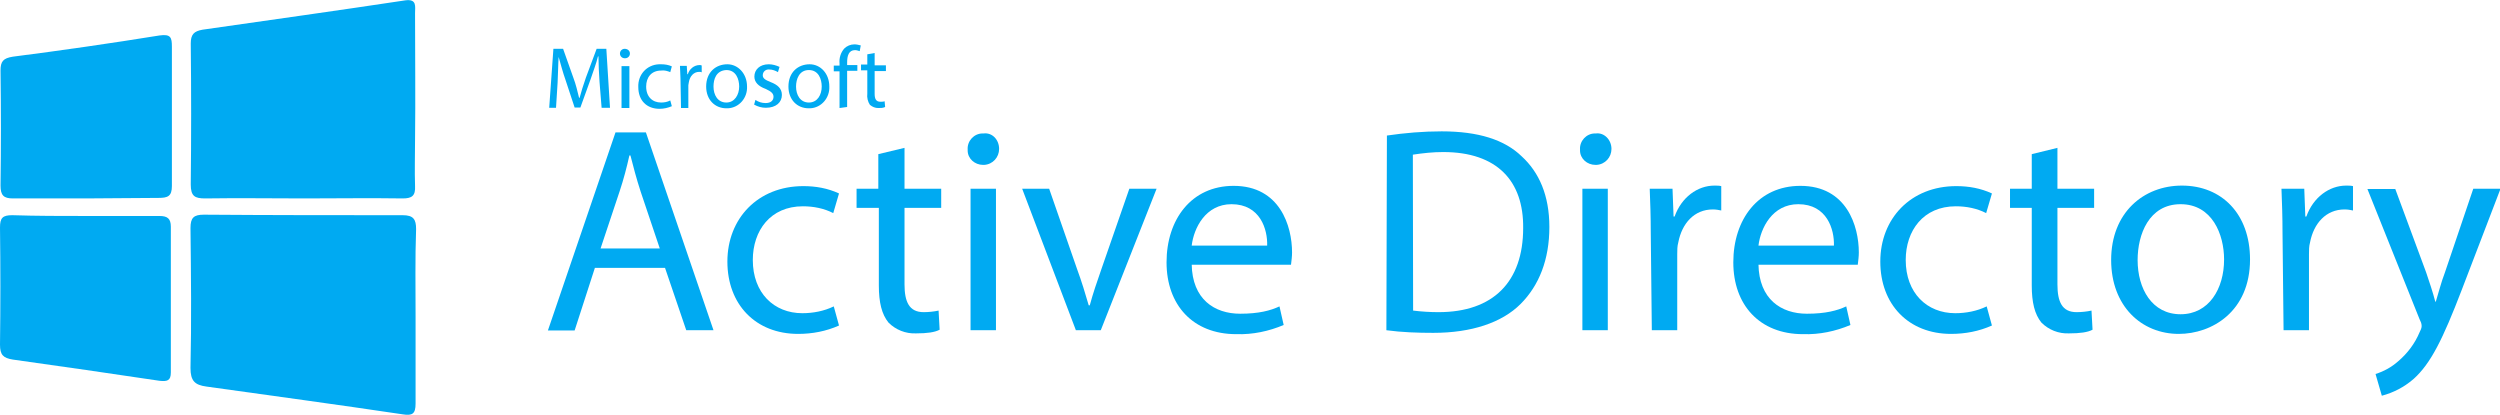
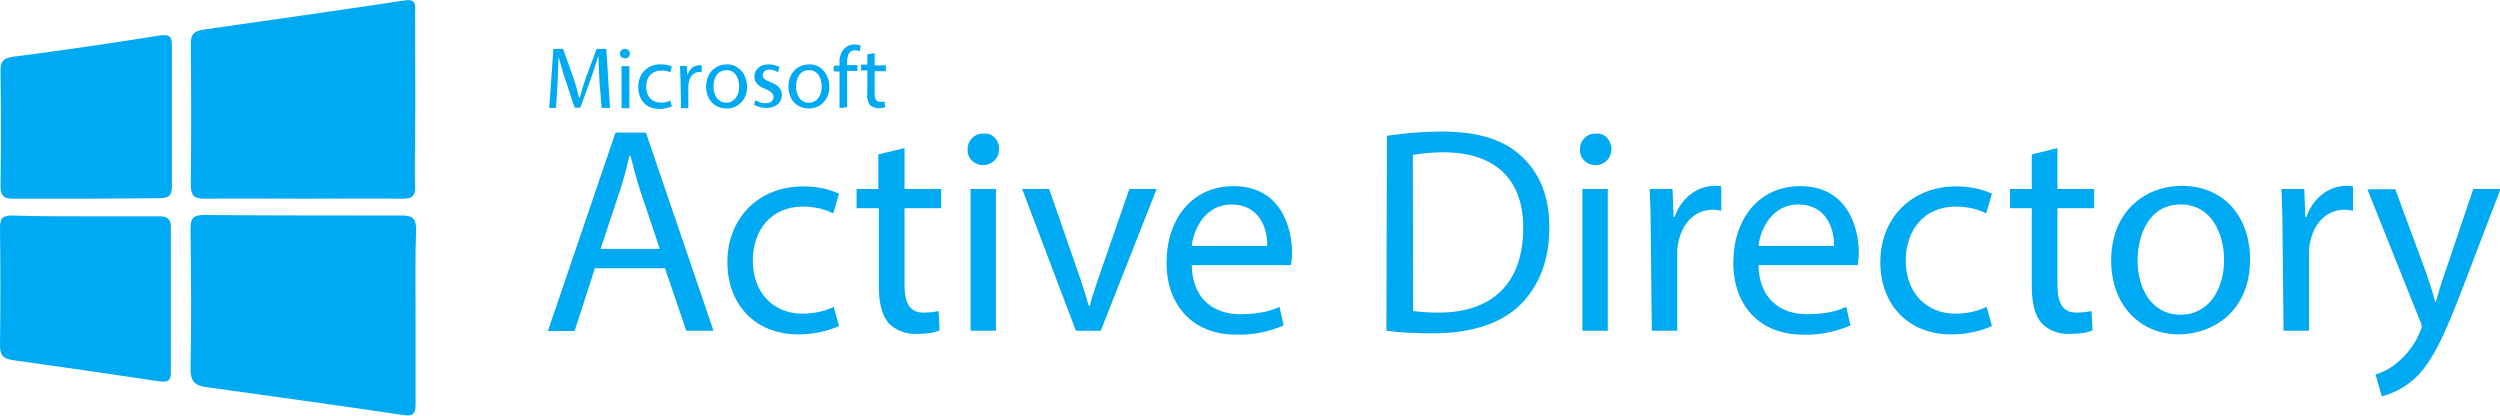
- <svg xmlns="http://www.w3.org/2000/svg" id="Layer_1" viewBox="0 0 954.1 158.2" width="2500" height="415">
-   <style>.st0{fill:#00aaf2}</style>
-   <g id="Layer_2_1_" transform="translate(0 -33.561)">
-     <g id="Layer_1-2">
-       <path id="path6" class="st0" d="M158.6 154.2v33.3c0 3.9-1.2 4.7-4.9 4.1-24.8-3.7-49.9-7.1-74.9-10.6-4.5-.6-6.1-2.2-6.1-7.1.4-17.7.2-35.5 0-53.4 0-3.9 1.2-5.1 5.1-5.1 25.6.2 50.8.2 75.9.2 4.1 0 5.1 1.6 5.1 5.3-.4 11.2-.2 22.2-.2 33.3z" />
-       <path id="path8" class="st0" d="M116.1 109.2c-12.6 0-25.2-.2-37.8 0-3.9 0-5.5-.8-5.5-5.3.2-18.1.2-35.9 0-53.8 0-3.5 1.2-4.7 4.5-5.3 25.8-3.7 51.6-7.3 77.4-11.2 4.5-.6 3.7 2.4 3.7 4.9 0 16 .2 32.3 0 48.3 0 5.9-.2 11.8 0 17.7.2 3.7-1.2 4.7-4.7 4.7-12.4-.2-25 0-37.6 0z" />
-       <path id="path10" class="st0" d="M32.7 115.9h28.2c3 0 4.3 1 4.3 4.1v55.6c0 3.2-1.4 3.5-4.3 3.2-18.7-2.8-37.4-5.5-56-8.1-3.7-.6-4.9-1.8-4.9-5.7.2-14.8.2-29.6 0-44.7 0-3.7 1-4.7 4.7-4.7 9.5.3 18.6.3 28 .3z" />
-       <path id="path12" class="st0" d="M32.7 109.2H4.9c-3.5 0-4.7-1.2-4.7-4.9.2-14.6.2-29.2 0-43.9 0-3.5 1-4.7 4.7-5.3 18.7-2.4 37.4-5.1 56-8.1 4.3-.6 4.7.8 4.7 4.3v53.2c0 3.9-1.6 4.5-5.1 4.5-9.3 0-18.7.2-27.8.2z" />
-       <path id="path14" class="st0" d="M228.8 64.7c-.2-3-.4-6.9-.4-9.7h-.2c-.6 2.6-1.8 5.7-2.8 8.7l-3.9 10.8h-2.2l-3.5-10.6c-1-2.8-1.8-5.9-2.6-8.7-.2 2.6-.2 6.5-.4 9.9l-.6 9.5h-2.6l1.6-22.5h3.7l3.9 11c1 2.6 1.6 5.3 2.2 7.7h.2c.6-2.2 1.4-4.9 2.4-7.7l4.1-11h3.7l1.4 22.5h-3.2l-.8-9.9z" />
-       <path id="path16" class="st0" d="M240.4 53.9c0 1-.8 1.8-1.8 1.8h-.2c-1 0-1.8-.8-1.8-1.8s.8-1.8 1.8-1.8c1.2 0 2 .8 2 1.8zm-3.2 20.8v-16h3v16h-3z" />
-       <path id="path18" class="st0" d="M256.4 74c-1.4.6-3 1-4.7 1-4.9 0-8.1-3.2-8.1-8.3-.2-4.7 3.2-8.5 7.9-8.7h.8c1.4 0 2.8.2 4.1.8l-.6 2.2c-1-.4-2.2-.8-3.5-.6-3.7 0-5.7 2.6-5.7 6.1 0 3.9 2.4 6.1 5.7 6.1 1.2 0 2.4-.2 3.5-.8l.6 2.2z" />
-       <path id="path20" class="st0" d="M259.7 63.5c0-1.8-.2-3.5-.2-4.9h2.6l.2 3.2h.2c.6-2 2.4-3.5 4.5-3.5.2 0 .6 0 .8.2v2.6c-.2-.2-.6-.2-1-.2-2 0-3.5 1.6-3.9 3.9 0 .4-.2.8-.2 1.2v8.7h-2.8l-.2-11.2z" />
-       <path id="path22" class="st0" d="M285.1 66.5c.2 4.3-3 8.1-7.3 8.3h-.6c-4.3 0-7.7-3.2-7.7-8.3 0-5.5 3.7-8.5 8.1-8.5 4 0 7.5 3.5 7.5 8.5zm-12.8 0c0 3.2 1.6 6.1 4.9 6.1 3.2 0 4.9-3 4.9-6.1 0-2.8-1.2-6.3-4.9-6.3-3.9.2-4.9 3.5-4.9 6.3z" />
-       <path id="path24" class="st0" d="M288.3 71.6c1.2.8 2.4 1.2 3.9 1.2 2 0 3-1 3-2.4 0-1.2-.8-2-3-3-2.8-1-4.3-2.6-4.3-4.7 0-2.6 2-4.7 5.5-4.7 1.4 0 2.8.4 4.1 1l-.6 2c-1-.6-2.2-1-3.2-1-1.4-.2-2.6.8-2.6 2.2 0 1.2 1 1.8 3 2.6 2.6 1 4.3 2.4 4.3 4.9 0 2.8-2.2 4.9-6.1 4.9-1.6 0-3-.4-4.5-1.2l.5-1.8z" />
-       <path id="path26" class="st0" d="M316.5 66.5c.2 4.3-3 8.1-7.3 8.3h-.6c-4.3 0-7.7-3.2-7.7-8.3 0-5.5 3.7-8.5 8.1-8.5 4.1 0 7.5 3.5 7.5 8.5zm-12.7 0c0 3.2 1.6 6.1 4.9 6.1s4.9-3 4.9-6.1c0-2.8-1.2-6.3-4.9-6.3s-4.9 3.5-4.9 6.3z" />
-       <path id="path28" class="st0" d="M320.4 74.7v-14h-2.2v-2.2h2.2v-.8c-.2-2 .4-4.1 1.8-5.7 1-1 2.4-1.6 3.9-1.6.8 0 1.6.2 2.4.4l-.4 2.2c-.6-.2-1.2-.4-1.8-.4-2.4 0-3 2.2-3 4.7v1h3.9v2.2h-3.9v13.8l-2.9.4z" />
-       <path id="path30" class="st0" d="M333.8 53.7v4.7h4.3v2.2h-4.3v8.7c0 2 .6 3 2.2 3 .6 0 1.2 0 1.6-.2l.2 2.2c-.8.4-1.6.4-2.6.4-1.2 0-2.2-.4-3.2-1.2-.8-1.2-1.2-2.8-1-4.3v-8.9h-2.4v-2.2h2.4v-3.9l2.8-.5z" />
-       <path id="path32" class="st0" d="M227 135.8l-7.7 23.8h-10.2L234.9 84h11.6l25.8 75.5h-10.4l-8.1-23.8H227zm24.8-7.5l-7.3-21.7c-1.6-4.9-2.8-9.5-3.9-13.8h-.4c-1 4.5-2.2 9.1-3.7 13.6l-7.3 21.9h22.6z" />
-       <path id="path34" class="st0" d="M320.2 157.7c-4.9 2.2-10.2 3.2-15.6 3.2-16.2 0-27-11.2-27-27.6s11.6-28.8 29-28.8c4.7 0 9.3.8 13.6 2.8l-2.2 7.5c-3.5-1.8-7.5-2.6-11.6-2.6-12.4 0-19.1 9.3-19.1 20.5 0 12.6 8.1 20.3 18.9 20.3 4.1 0 8.3-.8 12-2.6l2 7.3z" />
-       <path id="path36" class="st0" d="M345.2 89.9v15.6h14v7.3h-14V142c0 6.7 1.8 10.6 7.3 10.6 1.8 0 3.9-.2 5.7-.6l.4 7.3c-1.8 1-4.9 1.4-8.9 1.4-4.1.2-7.9-1.4-10.6-4.1-2.6-3.2-3.7-7.7-3.7-14.2v-29.6h-8.5v-7.3h8.3V92.3l10-2.4z" />
-       <path id="path38" class="st0" d="M381.3 90.3c0 3.2-2.4 5.9-5.7 6.1h-.4c-3.2 0-5.9-2.4-5.9-5.5v-.4c-.2-3.2 2.4-6.1 5.7-6.1h.4c3.3-.4 5.9 2.4 5.9 5.9 0-.2 0-.2 0 0zm-10.9 69.4v-54.2h9.7v54h-9.7v.2z" />
-       <path id="path40" class="st0" d="M400.4 105.5L411 136c1.8 4.9 3.2 9.5 4.5 14h.4c1.2-4.5 2.8-9.1 4.5-14l10.6-30.5h10.4l-21.3 54h-9.5l-20.5-54h10.3z" />
-       <path id="path42" class="st0" d="M454.8 134.3c.2 13.4 8.7 18.9 18.5 18.9 7.1 0 11.6-1.2 15-2.8l1.6 7.1c-5.7 2.4-11.8 3.7-18.1 3.5-16.6 0-26.6-11.2-26.6-27.4 0-16.4 9.5-29.2 25.6-29.2 17.7 0 22.3 15.4 22.3 25.4 0 1.6-.2 3-.4 4.7h-37.9v-.2zm28.8-7.1c.2-6.1-2.6-15.8-13.6-15.8-9.9 0-14.4 9.1-15.2 15.8h28.8z" />
-       <path id="path44" class="st0" d="M529.3 85.2c6.9-1 13.8-1.6 20.9-1.6 14 0 24 3.2 30.5 9.5 6.7 6.1 10.6 15 10.6 27 0 12.4-3.9 22.3-11 29.4-7.1 7.1-18.7 11-33.3 11-5.9 0-12-.2-17.9-1l.2-74.3zm10 66.8c3.2.4 6.5.6 9.7.6 20.9 0 32.3-11.6 32.3-32.1.2-17.9-9.9-29-30.5-29-3.9 0-7.7.4-11.6 1l.1 59.5z" />
-       <path id="path46" class="st0" d="M615 90.3c0 3.2-2.4 5.9-5.7 6.1h-.4c-3.2 0-5.9-2.4-5.9-5.5v-.4c-.2-3.2 2.4-6.1 5.7-6.1h.4c3.1-.4 5.9 2.4 5.9 5.9 0-.2 0-.2 0 0zm-11.1 69.4v-54.2h9.7v54h-9.7v.2z" />
-       <path id="path48" class="st0" d="M630 122.4c0-6.3-.2-11.8-.4-16.9h8.7l.4 10.6h.4c2.6-7.3 8.7-11.8 15.2-11.8 1 0 1.8 0 2.6.2v9.3c-1-.2-2-.4-3.2-.4-7.1 0-11.8 5.3-13.2 12.6-.4 1.4-.4 3-.4 4.5v29h-9.7l-.4-37.1z" />
-       <path id="path50" class="st0" d="M671.1 134.3c.2 13.4 8.7 18.9 18.5 18.9 7.1 0 11.6-1.2 15-2.8l1.6 7.1c-5.7 2.4-11.8 3.7-18.1 3.5-16.6 0-26.6-11.2-26.6-27.4 0-16.4 9.5-29.2 25.6-29.2 17.7 0 22.3 15.4 22.3 25.4 0 1.6-.2 3-.4 4.7h-37.9v-.2zm28.8-7.1c.2-6.1-2.6-15.8-13.6-15.8-9.9 0-14.4 9.1-15.2 15.8h28.8z" />
-       <path id="path52" class="st0" d="M760.2 157.7c-4.9 2.2-10.2 3.2-15.6 3.2-16.2 0-27-11.2-27-27.6s11.6-28.8 29-28.8c4.7 0 9.3.8 13.6 2.8l-2.2 7.5c-3.5-1.8-7.5-2.6-11.6-2.6-12.4 0-19.1 9.3-19.1 20.5 0 12.6 8.1 20.3 18.9 20.3 4.1 0 8.3-.8 12-2.6l2 7.3z" />
-       <path id="path54" class="st0" d="M785.2 89.9v15.6h14v7.3h-14V142c0 6.7 1.8 10.6 7.3 10.6 1.8 0 3.9-.2 5.7-.6l.4 7.3c-1.8 1-4.9 1.4-8.9 1.4-4.1.2-7.9-1.4-10.6-4.1-2.6-3.2-3.7-7.7-3.7-14.2v-29.6h-8.3v-7.3h8.3V92.3l9.8-2.4z" />
-       <path id="path56" class="st0" d="M858.7 132.5c0 19.9-14.6 28.4-27.2 28.4-14.2 0-25.8-10.6-25.8-28.2 0-18.1 12.4-28.4 27-28.4 15.2 0 26 10.8 26 28.2zm-42.9.2c0 11 5.5 20.7 16.4 20.7 10.8 0 16.6-9.7 16.6-20.9 0-9.5-4.5-21.1-16.6-21.1-12.1 0-16.4 11.6-16.4 21.3z" />
-       <path id="path58" class="st0" d="M871.1 122.4c0-6.3-.2-11.8-.4-16.9h8.7l.4 10.6h.4c2.6-7.3 8.7-11.8 15.2-11.8 1 0 1.8 0 2.6.2v9.3c-1-.2-2-.4-3.2-.4-7.1 0-11.8 5.3-13.2 12.6-.4 1.4-.4 3-.4 4.5v29h-9.7l-.4-37.1z" />
-       <path id="path60" class="st0" d="M914.1 105.5l11.8 31.9c1.2 3.5 2.6 7.7 3.5 11.2h.2c1-3.2 2-7.3 3.5-11.2l10.8-31.9h10.4l-14.8 38.6c-7.1 18.5-11.8 28.2-18.5 34.1-3.5 3-7.5 5.1-12 6.3l-2.4-8.3c3.2-1 6.1-2.6 8.7-4.9 3.5-3 6.3-6.7 8.1-11 .4-.8.8-1.6.8-2.4 0-1-.4-1.8-.8-2.6l-19.9-49.7h10.6z" />
-     </g>
+ <svg xmlns="http://www.w3.org/2000/svg" width="400px" height="px" viewBox="0 0 397 66" version="1.1">
+   <g id="surface1">
+     <path style=" stroke:none;fill-rule:nonzero;fill:rgb(0%,66.667%,94.902%);fill-opacity:1;" d="M 65.992 50.309 L 65.992 64.188 C 65.992 65.812 65.492 66.145 63.953 65.895 C 53.637 64.352 43.191 62.938 32.789 61.477 C 30.918 61.227 30.25 60.562 30.25 58.52 C 30.418 51.145 30.332 43.727 30.25 36.266 C 30.25 34.641 30.75 34.141 32.371 34.141 C 43.023 34.227 53.512 34.227 63.953 34.227 C 65.66 34.227 66.078 34.891 66.078 36.434 C 65.91 41.102 65.992 45.684 65.992 50.309 Z M 65.992 50.309 " />
+     <path style=" stroke:none;fill-rule:nonzero;fill:rgb(0%,66.667%,94.902%);fill-opacity:1;" d="M 48.309 31.559 C 43.066 31.559 37.824 31.473 32.582 31.559 C 30.957 31.559 30.293 31.223 30.293 29.348 C 30.375 21.805 30.375 14.391 30.293 6.93 C 30.293 5.473 30.793 4.973 32.164 4.723 C 42.898 3.18 53.637 1.68 64.371 0.055 C 66.242 -0.195 65.91 1.055 65.91 2.098 C 65.91 8.762 65.992 15.555 65.91 22.223 C 65.91 24.684 65.828 27.141 65.91 29.598 C 65.992 31.141 65.41 31.559 63.953 31.559 C 58.793 31.473 53.551 31.559 48.309 31.559 Z M 48.309 31.559 " />
+     <path style=" stroke:none;fill-rule:nonzero;fill:rgb(0%,66.667%,94.902%);fill-opacity:1;" d="M 13.605 34.352 L 25.34 34.352 C 26.59 34.352 27.129 34.766 27.129 36.059 L 27.129 59.227 C 27.129 60.562 26.547 60.688 25.34 60.562 C 17.559 59.395 9.777 58.27 2.039 57.188 C 0.5 56.938 0 56.438 0 54.812 C 0.082 48.645 0.082 42.477 0 36.184 C 0 34.641 0.418 34.227 1.957 34.227 C 5.91 34.352 9.695 34.352 13.605 34.352 Z M 13.605 34.352 " />
+     <path style=" stroke:none;fill-rule:nonzero;fill:rgb(0%,66.667%,94.902%);fill-opacity:1;" d="M 13.605 31.559 L 2.039 31.559 C 0.582 31.559 0.082 31.059 0.082 29.516 C 0.168 23.434 0.168 17.348 0.082 11.223 C 0.082 9.762 0.5 9.262 2.039 9.012 C 9.82 8.012 17.602 6.887 25.34 5.637 C 27.129 5.387 27.297 5.973 27.297 7.43 L 27.297 29.598 C 27.297 31.223 26.629 31.473 25.176 31.473 C 21.305 31.473 17.395 31.559 13.605 31.559 Z M 13.605 31.559 " />
+     <path style=" stroke:none;fill-rule:nonzero;fill:rgb(0%,66.667%,94.902%);fill-opacity:1;" d="M 95.203 13.016 C 95.121 11.762 95.035 10.137 95.035 8.973 L 94.953 8.973 C 94.703 10.055 94.203 11.348 93.789 12.598 L 92.164 17.098 L 91.25 17.098 L 89.793 12.68 C 89.379 11.512 89.047 10.223 88.711 9.055 C 88.629 10.137 88.629 11.762 88.547 13.18 L 88.297 17.141 L 87.215 17.141 L 87.879 7.762 L 89.418 7.762 L 91.043 12.348 C 91.457 13.43 91.707 14.555 91.957 15.555 L 92.043 15.555 C 92.289 14.641 92.625 13.516 93.039 12.348 L 94.746 7.762 L 96.285 7.762 L 96.867 17.141 L 95.535 17.141 Z M 95.203 13.016 " />
+     <path style=" stroke:none;fill-rule:nonzero;fill:rgb(0%,66.667%,94.902%);fill-opacity:1;" d="M 100.031 8.512 C 100.031 8.93 99.699 9.262 99.281 9.262 L 99.199 9.262 C 98.781 9.262 98.449 8.93 98.449 8.512 C 98.449 8.098 98.781 7.762 99.199 7.762 C 99.699 7.762 100.031 8.098 100.031 8.512 Z M 98.699 17.18 L 98.699 10.512 L 99.945 10.512 L 99.945 17.18 Z M 98.699 17.18 " />
+     <path style=" stroke:none;fill-rule:nonzero;fill:rgb(0%,66.667%,94.902%);fill-opacity:1;" d="M 106.688 16.891 C 106.105 17.141 105.441 17.305 104.73 17.305 C 102.691 17.305 101.363 15.973 101.363 13.848 C 101.277 11.887 102.691 10.305 104.648 10.223 L 104.98 10.223 C 105.562 10.223 106.148 10.305 106.688 10.555 L 106.438 11.473 C 106.023 11.305 105.523 11.137 104.98 11.223 C 103.441 11.223 102.609 12.305 102.609 13.766 C 102.609 15.391 103.609 16.305 104.98 16.305 C 105.48 16.305 105.98 16.223 106.438 15.973 Z M 106.688 16.891 " />
+     <path style=" stroke:none;fill-rule:nonzero;fill:rgb(0%,66.667%,94.902%);fill-opacity:1;" d="M 108.062 12.516 C 108.062 11.762 107.977 11.055 107.977 10.473 L 109.059 10.473 L 109.145 11.805 L 109.227 11.805 C 109.477 10.973 110.227 10.348 111.098 10.348 C 111.18 10.348 111.348 10.348 111.43 10.43 L 111.43 11.512 C 111.348 11.43 111.18 11.43 111.016 11.43 C 110.184 11.43 109.559 12.098 109.391 13.055 C 109.391 13.223 109.309 13.391 109.309 13.555 L 109.309 17.18 L 108.145 17.18 Z M 108.062 12.516 " />
+     <path style=" stroke:none;fill-rule:nonzero;fill:rgb(0%,66.667%,94.902%);fill-opacity:1;" d="M 118.629 13.766 C 118.715 15.555 117.383 17.141 115.594 17.223 L 115.344 17.223 C 113.555 17.223 112.137 15.891 112.137 13.766 C 112.137 11.473 113.68 10.223 115.508 10.223 C 117.172 10.223 118.629 11.68 118.629 13.766 Z M 113.305 13.766 C 113.305 15.098 113.969 16.305 115.344 16.305 C 116.676 16.305 117.383 15.055 117.383 13.766 C 117.383 12.598 116.883 11.137 115.344 11.137 C 113.719 11.223 113.305 12.598 113.305 13.766 Z M 113.305 13.766 " />
+     <path style=" stroke:none;fill-rule:nonzero;fill:rgb(0%,66.667%,94.902%);fill-opacity:1;" d="M 119.961 15.891 C 120.461 16.223 120.961 16.391 121.586 16.391 C 122.418 16.391 122.832 15.973 122.832 15.391 C 122.832 14.891 122.5 14.555 121.586 14.141 C 120.418 13.723 119.793 13.055 119.793 12.18 C 119.793 11.098 120.629 10.223 122.082 10.223 C 122.664 10.223 123.25 10.387 123.789 10.637 L 123.539 11.473 C 123.125 11.223 122.625 11.055 122.207 11.055 C 121.625 10.973 121.125 11.387 121.125 11.973 C 121.125 12.473 121.543 12.723 122.375 13.055 C 123.457 13.473 124.164 14.055 124.164 15.098 C 124.164 16.266 123.25 17.141 121.625 17.141 C 120.961 17.141 120.379 16.973 119.754 16.641 Z M 119.961 15.891 " />
+     <path style=" stroke:none;fill-rule:nonzero;fill:rgb(0%,66.667%,94.902%);fill-opacity:1;" d="M 131.695 13.766 C 131.777 15.555 130.445 17.141 128.656 17.223 L 128.406 17.223 C 126.617 17.223 125.203 15.891 125.203 13.766 C 125.203 11.473 126.742 10.223 128.574 10.223 C 130.281 10.223 131.695 11.68 131.695 13.766 Z M 126.41 13.766 C 126.41 15.098 127.078 16.305 128.449 16.305 C 129.824 16.305 130.488 15.055 130.488 13.766 C 130.488 12.598 129.988 11.137 128.449 11.137 C 126.91 11.137 126.41 12.598 126.41 13.766 Z M 126.41 13.766 " />
+     <path style=" stroke:none;fill-rule:nonzero;fill:rgb(0%,66.667%,94.902%);fill-opacity:1;" d="M 133.316 17.18 L 133.316 11.348 L 132.402 11.348 L 132.402 10.43 L 133.316 10.43 L 133.316 10.098 C 133.234 9.262 133.484 8.387 134.066 7.723 C 134.484 7.305 135.066 7.055 135.691 7.055 C 136.023 7.055 136.355 7.137 136.688 7.223 L 136.523 8.137 C 136.273 8.055 136.023 7.973 135.773 7.973 C 134.773 7.973 134.523 8.887 134.523 9.93 L 134.523 10.348 L 136.148 10.348 L 136.148 11.262 L 134.523 11.262 L 134.523 17.016 Z M 133.316 17.18 " />
+     <path style=" stroke:none;fill-rule:nonzero;fill:rgb(0%,66.667%,94.902%);fill-opacity:1;" d="M 138.895 8.43 L 138.895 10.387 L 140.684 10.387 L 140.684 11.305 L 138.895 11.305 L 138.895 14.93 C 138.895 15.766 139.145 16.18 139.809 16.18 C 140.059 16.18 140.309 16.18 140.477 16.098 L 140.559 17.016 C 140.227 17.18 139.891 17.18 139.477 17.18 C 138.977 17.18 138.562 17.016 138.145 16.68 C 137.812 16.18 137.645 15.516 137.73 14.891 L 137.73 11.18 L 136.73 11.18 L 136.73 10.262 L 137.73 10.262 L 137.73 8.637 Z M 138.895 8.43 " />
+     <path style=" stroke:none;fill-rule:nonzero;fill:rgb(0%,66.667%,94.902%);fill-opacity:1;" d="M 94.453 42.641 L 91.25 52.559 L 87.008 52.559 L 97.742 21.055 L 102.57 21.055 L 113.305 52.52 L 108.977 52.52 L 105.605 42.602 L 94.453 42.602 Z M 104.773 39.516 L 101.734 30.473 C 101.07 28.434 100.57 26.516 100.113 24.723 L 99.945 24.723 C 99.531 26.598 99.031 28.516 98.406 30.391 L 95.371 39.516 Z M 104.773 39.516 " />
+     <path style=" stroke:none;fill-rule:nonzero;fill:rgb(0%,66.667%,94.902%);fill-opacity:1;" d="M 133.234 51.77 C 131.195 52.684 128.992 53.102 126.742 53.102 C 120.004 53.102 115.508 48.434 115.508 41.602 C 115.508 34.766 120.336 29.598 127.574 29.598 C 129.531 29.598 131.445 29.934 133.234 30.766 L 132.32 33.891 C 130.863 33.141 129.199 32.809 127.492 32.809 C 122.332 32.809 119.547 36.684 119.547 41.352 C 119.547 46.602 122.914 49.809 127.41 49.809 C 129.117 49.809 130.863 49.477 132.402 48.727 Z M 133.234 51.77 " />
+     <path style=" stroke:none;fill-rule:nonzero;fill:rgb(0%,66.667%,94.902%);fill-opacity:1;" d="M 143.637 23.516 L 143.637 30.016 L 149.461 30.016 L 149.461 33.059 L 143.637 33.059 L 143.637 45.227 C 143.637 48.02 144.387 49.645 146.676 49.645 C 147.426 49.645 148.297 49.559 149.047 49.395 L 149.215 52.434 C 148.465 52.852 147.176 53.02 145.512 53.02 C 143.805 53.102 142.223 52.434 141.098 51.309 C 140.016 49.977 139.559 48.102 139.559 45.395 L 139.559 33.059 L 136.023 33.059 L 136.023 30.016 L 139.477 30.016 L 139.477 24.516 Z M 143.637 23.516 " />
+     <path style=" stroke:none;fill-rule:nonzero;fill:rgb(0%,66.667%,94.902%);fill-opacity:1;" d="M 158.66 23.684 C 158.66 25.016 157.66 26.141 156.285 26.223 L 156.121 26.223 C 154.789 26.223 153.664 25.223 153.664 23.934 L 153.664 23.766 C 153.582 22.43 154.664 21.223 156.035 21.223 L 156.203 21.223 C 157.578 21.055 158.66 22.223 158.66 23.684 C 158.66 23.598 158.66 23.598 158.66 23.684 Z M 154.125 52.602 L 154.125 30.016 L 158.16 30.016 L 158.16 52.52 L 154.125 52.52 Z M 154.125 52.602 " />
+     <path style=" stroke:none;fill-rule:nonzero;fill:rgb(0%,66.667%,94.902%);fill-opacity:1;" d="M 166.605 30.016 L 171.016 42.727 C 171.766 44.77 172.348 46.684 172.891 48.559 L 173.055 48.559 C 173.555 46.684 174.219 44.77 174.93 42.727 L 179.34 30.016 L 183.668 30.016 L 174.805 52.52 L 170.852 52.52 L 162.32 30.016 Z M 166.605 30.016 " />
+     <path style=" stroke:none;fill-rule:nonzero;fill:rgb(0%,66.667%,94.902%);fill-opacity:1;" d="M 189.242 42.016 C 189.324 47.602 192.863 49.895 196.941 49.895 C 199.895 49.895 201.766 49.395 203.18 48.727 L 203.848 51.684 C 201.477 52.684 198.938 53.227 196.316 53.145 C 189.41 53.145 185.246 48.477 185.246 41.727 C 185.246 34.891 189.199 29.559 195.898 29.559 C 203.266 29.559 205.18 35.977 205.18 40.141 C 205.18 40.809 205.094 41.391 205.012 42.102 L 189.242 42.102 Z M 201.227 39.059 C 201.309 36.516 200.145 32.473 195.566 32.473 C 191.445 32.473 189.574 36.266 189.242 39.059 Z M 201.227 39.059 " />
+     <path style=" stroke:none;fill-rule:nonzero;fill:rgb(0%,66.667%,94.902%);fill-opacity:1;" d="M 220.242 21.555 C 223.113 21.141 225.984 20.891 228.938 20.891 C 234.762 20.891 238.926 22.223 241.629 24.848 C 244.418 27.391 246.039 31.098 246.039 36.102 C 246.039 41.266 244.418 45.395 241.461 48.352 C 238.508 51.309 233.68 52.934 227.605 52.934 C 225.152 52.934 222.613 52.852 220.156 52.52 Z M 224.402 49.395 C 225.734 49.559 227.105 49.645 228.438 49.645 C 237.137 49.645 241.879 44.809 241.879 36.266 C 241.961 28.809 237.758 24.184 229.188 24.184 C 227.566 24.184 225.984 24.348 224.359 24.598 Z M 224.402 49.395 " />
+     <path style=" stroke:none;fill-rule:nonzero;fill:rgb(0%,66.667%,94.902%);fill-opacity:1;" d="M 255.902 23.684 C 255.902 25.016 254.902 26.141 253.527 26.223 L 253.363 26.223 C 252.031 26.223 250.906 25.223 250.906 23.934 L 250.906 23.766 C 250.824 22.43 251.906 21.223 253.281 21.223 L 253.445 21.223 C 254.734 21.055 255.902 22.223 255.902 23.684 C 255.902 23.598 255.902 23.598 255.902 23.684 Z M 251.281 52.602 L 251.281 30.016 L 255.316 30.016 L 255.316 52.52 L 251.281 52.52 Z M 251.281 52.602 " />
+     <path style=" stroke:none;fill-rule:nonzero;fill:rgb(0%,66.667%,94.902%);fill-opacity:1;" d="M 262.141 37.059 C 262.141 34.434 262.059 32.141 261.977 30.016 L 265.598 30.016 L 265.762 34.434 L 265.93 34.434 C 267.012 31.391 269.551 29.516 272.254 29.516 C 272.668 29.516 273.004 29.516 273.336 29.598 L 273.336 33.477 C 272.918 33.391 272.504 33.309 272.004 33.309 C 269.051 33.309 267.094 35.516 266.512 38.559 C 266.344 39.141 266.344 39.809 266.344 40.434 L 266.344 52.52 L 262.309 52.52 Z M 262.141 37.059 " />
+     <path style=" stroke:none;fill-rule:nonzero;fill:rgb(0%,66.667%,94.902%);fill-opacity:1;" d="M 279.242 42.016 C 279.328 47.602 282.863 49.895 286.941 49.895 C 289.895 49.895 291.77 49.395 293.184 48.727 L 293.848 51.684 C 291.477 52.684 288.938 53.227 286.316 53.145 C 279.41 53.145 275.25 48.477 275.25 41.727 C 275.25 34.891 279.203 29.559 285.902 29.559 C 293.266 29.559 295.18 35.977 295.18 40.141 C 295.18 40.809 295.098 41.391 295.016 42.102 L 279.242 42.102 Z M 291.227 39.059 C 291.312 36.516 290.145 32.473 285.57 32.473 C 281.449 32.473 279.578 36.266 279.242 39.059 Z M 291.227 39.059 " />
+     <path style=" stroke:none;fill-rule:nonzero;fill:rgb(0%,66.667%,94.902%);fill-opacity:1;" d="M 316.32 51.77 C 314.281 52.684 312.074 53.102 309.828 53.102 C 303.086 53.102 298.594 48.434 298.594 41.602 C 298.594 34.766 303.418 29.598 310.66 29.598 C 312.613 29.598 314.527 29.934 316.32 30.766 L 315.402 33.891 C 313.945 33.141 312.281 32.809 310.578 32.809 C 305.418 32.809 302.629 36.684 302.629 41.352 C 302.629 46.602 306 49.809 310.492 49.809 C 312.199 49.809 313.945 49.477 315.484 48.727 Z M 316.32 51.77 " />
+     <path style=" stroke:none;fill-rule:nonzero;fill:rgb(0%,66.667%,94.902%);fill-opacity:1;" d="M 326.723 23.516 L 326.723 30.016 L 332.547 30.016 L 332.547 33.059 L 326.723 33.059 L 326.723 45.227 C 326.723 48.02 327.469 49.645 329.758 49.645 C 330.508 49.645 331.383 49.559 332.129 49.395 L 332.297 52.434 C 331.547 52.852 330.258 53.02 328.594 53.02 C 326.887 53.102 325.305 52.434 324.184 51.309 C 323.102 49.977 322.645 48.102 322.645 45.395 L 322.645 33.059 L 319.191 33.059 L 319.191 30.016 L 322.645 30.016 L 322.645 24.516 Z M 326.723 23.516 " />
+     <path style=" stroke:none;fill-rule:nonzero;fill:rgb(0%,66.667%,94.902%);fill-opacity:1;" d="M 357.305 41.266 C 357.305 49.559 351.23 53.102 345.984 53.102 C 340.078 53.102 335.25 48.684 335.25 41.352 C 335.25 33.809 340.41 29.516 346.484 29.516 C 352.809 29.516 357.305 34.016 357.305 41.266 Z M 339.453 41.352 C 339.453 45.934 341.742 49.977 346.277 49.977 C 350.77 49.977 353.184 45.934 353.184 41.266 C 353.184 37.309 351.312 32.473 346.277 32.473 C 341.242 32.473 339.453 37.309 339.453 41.352 Z M 339.453 41.352 " />
+     <path style=" stroke:none;fill-rule:nonzero;fill:rgb(0%,66.667%,94.902%);fill-opacity:1;" d="M 362.465 37.059 C 362.465 34.434 362.379 32.141 362.297 30.016 L 365.918 30.016 L 366.082 34.434 L 366.25 34.434 C 367.332 31.391 369.871 29.516 372.574 29.516 C 372.992 29.516 373.324 29.516 373.656 29.598 L 373.656 33.477 C 373.242 33.391 372.824 33.309 372.324 33.309 C 369.371 33.309 367.414 35.516 366.832 38.559 C 366.668 39.141 366.668 39.809 366.668 40.434 L 366.668 52.52 L 362.629 52.52 Z M 362.465 37.059 " />
+     <path style=" stroke:none;fill-rule:nonzero;fill:rgb(0%,66.667%,94.902%);fill-opacity:1;" d="M 380.355 30.016 L 385.266 43.309 C 385.766 44.77 386.348 46.52 386.723 47.977 L 386.805 47.977 C 387.223 46.645 387.637 44.934 388.262 43.309 L 392.754 30.016 L 397.082 30.016 L 390.926 46.102 C 387.969 53.809 386.016 57.852 383.227 60.312 C 381.77 61.562 380.105 62.438 378.234 62.938 L 377.234 59.477 C 378.566 59.062 379.773 58.395 380.855 57.438 C 382.312 56.188 383.477 54.645 384.227 52.852 C 384.391 52.52 384.559 52.184 384.559 51.852 C 384.559 51.434 384.391 51.102 384.227 50.77 L 375.945 30.059 L 380.355 30.059 Z M 380.355 30.016 " />
  </g>
</svg>
